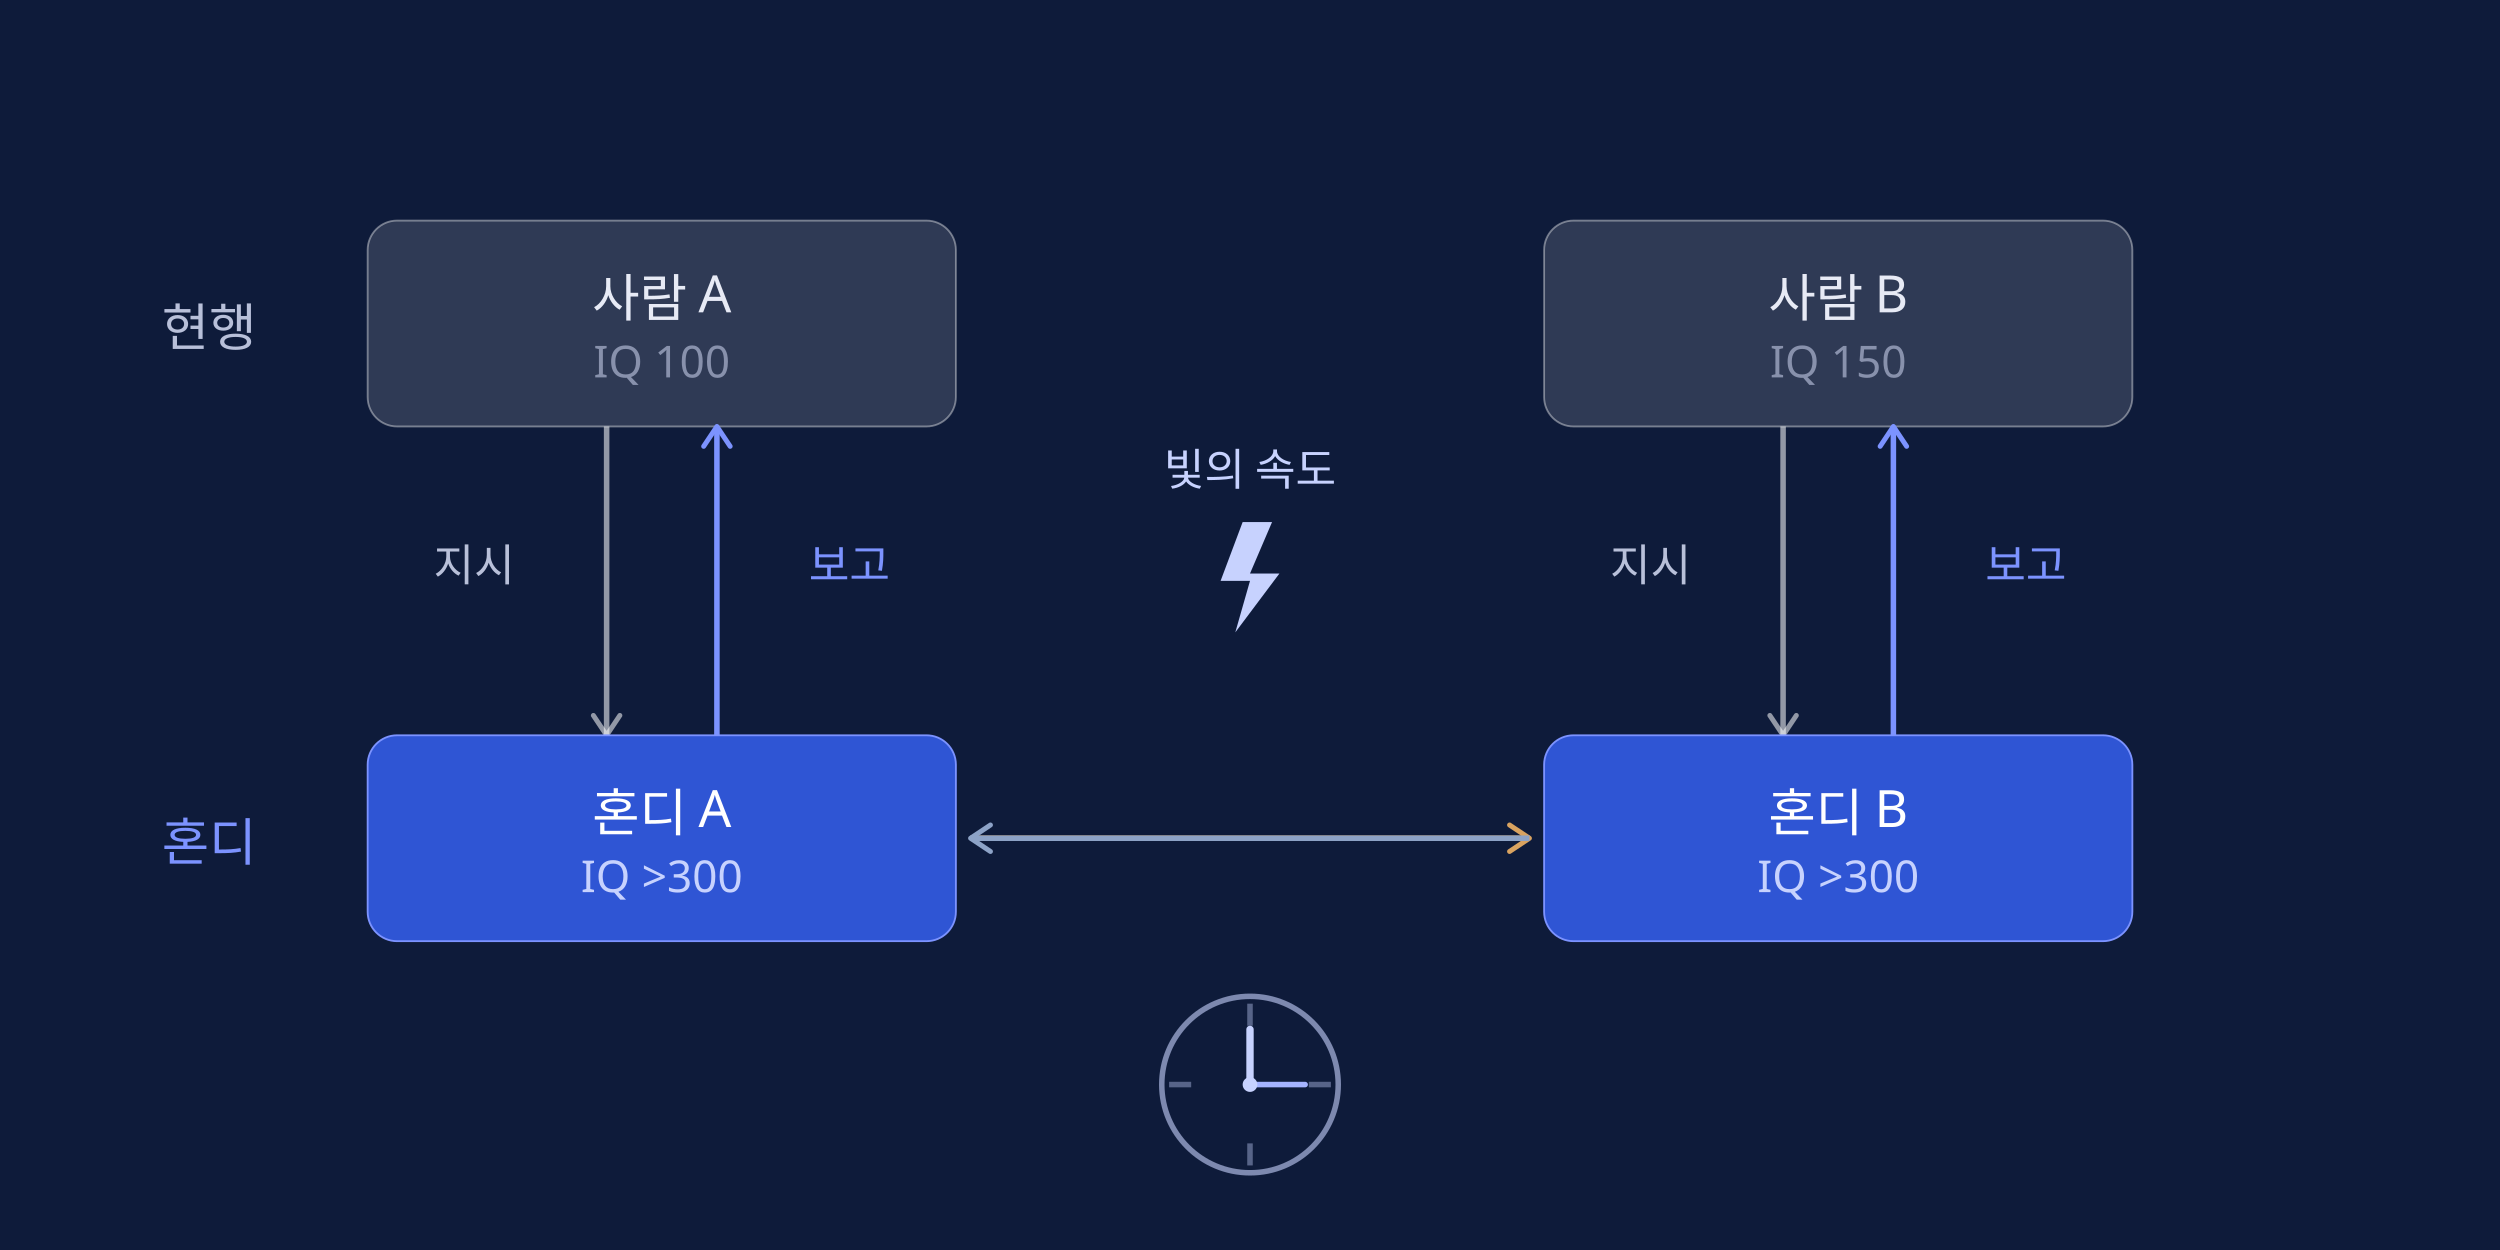
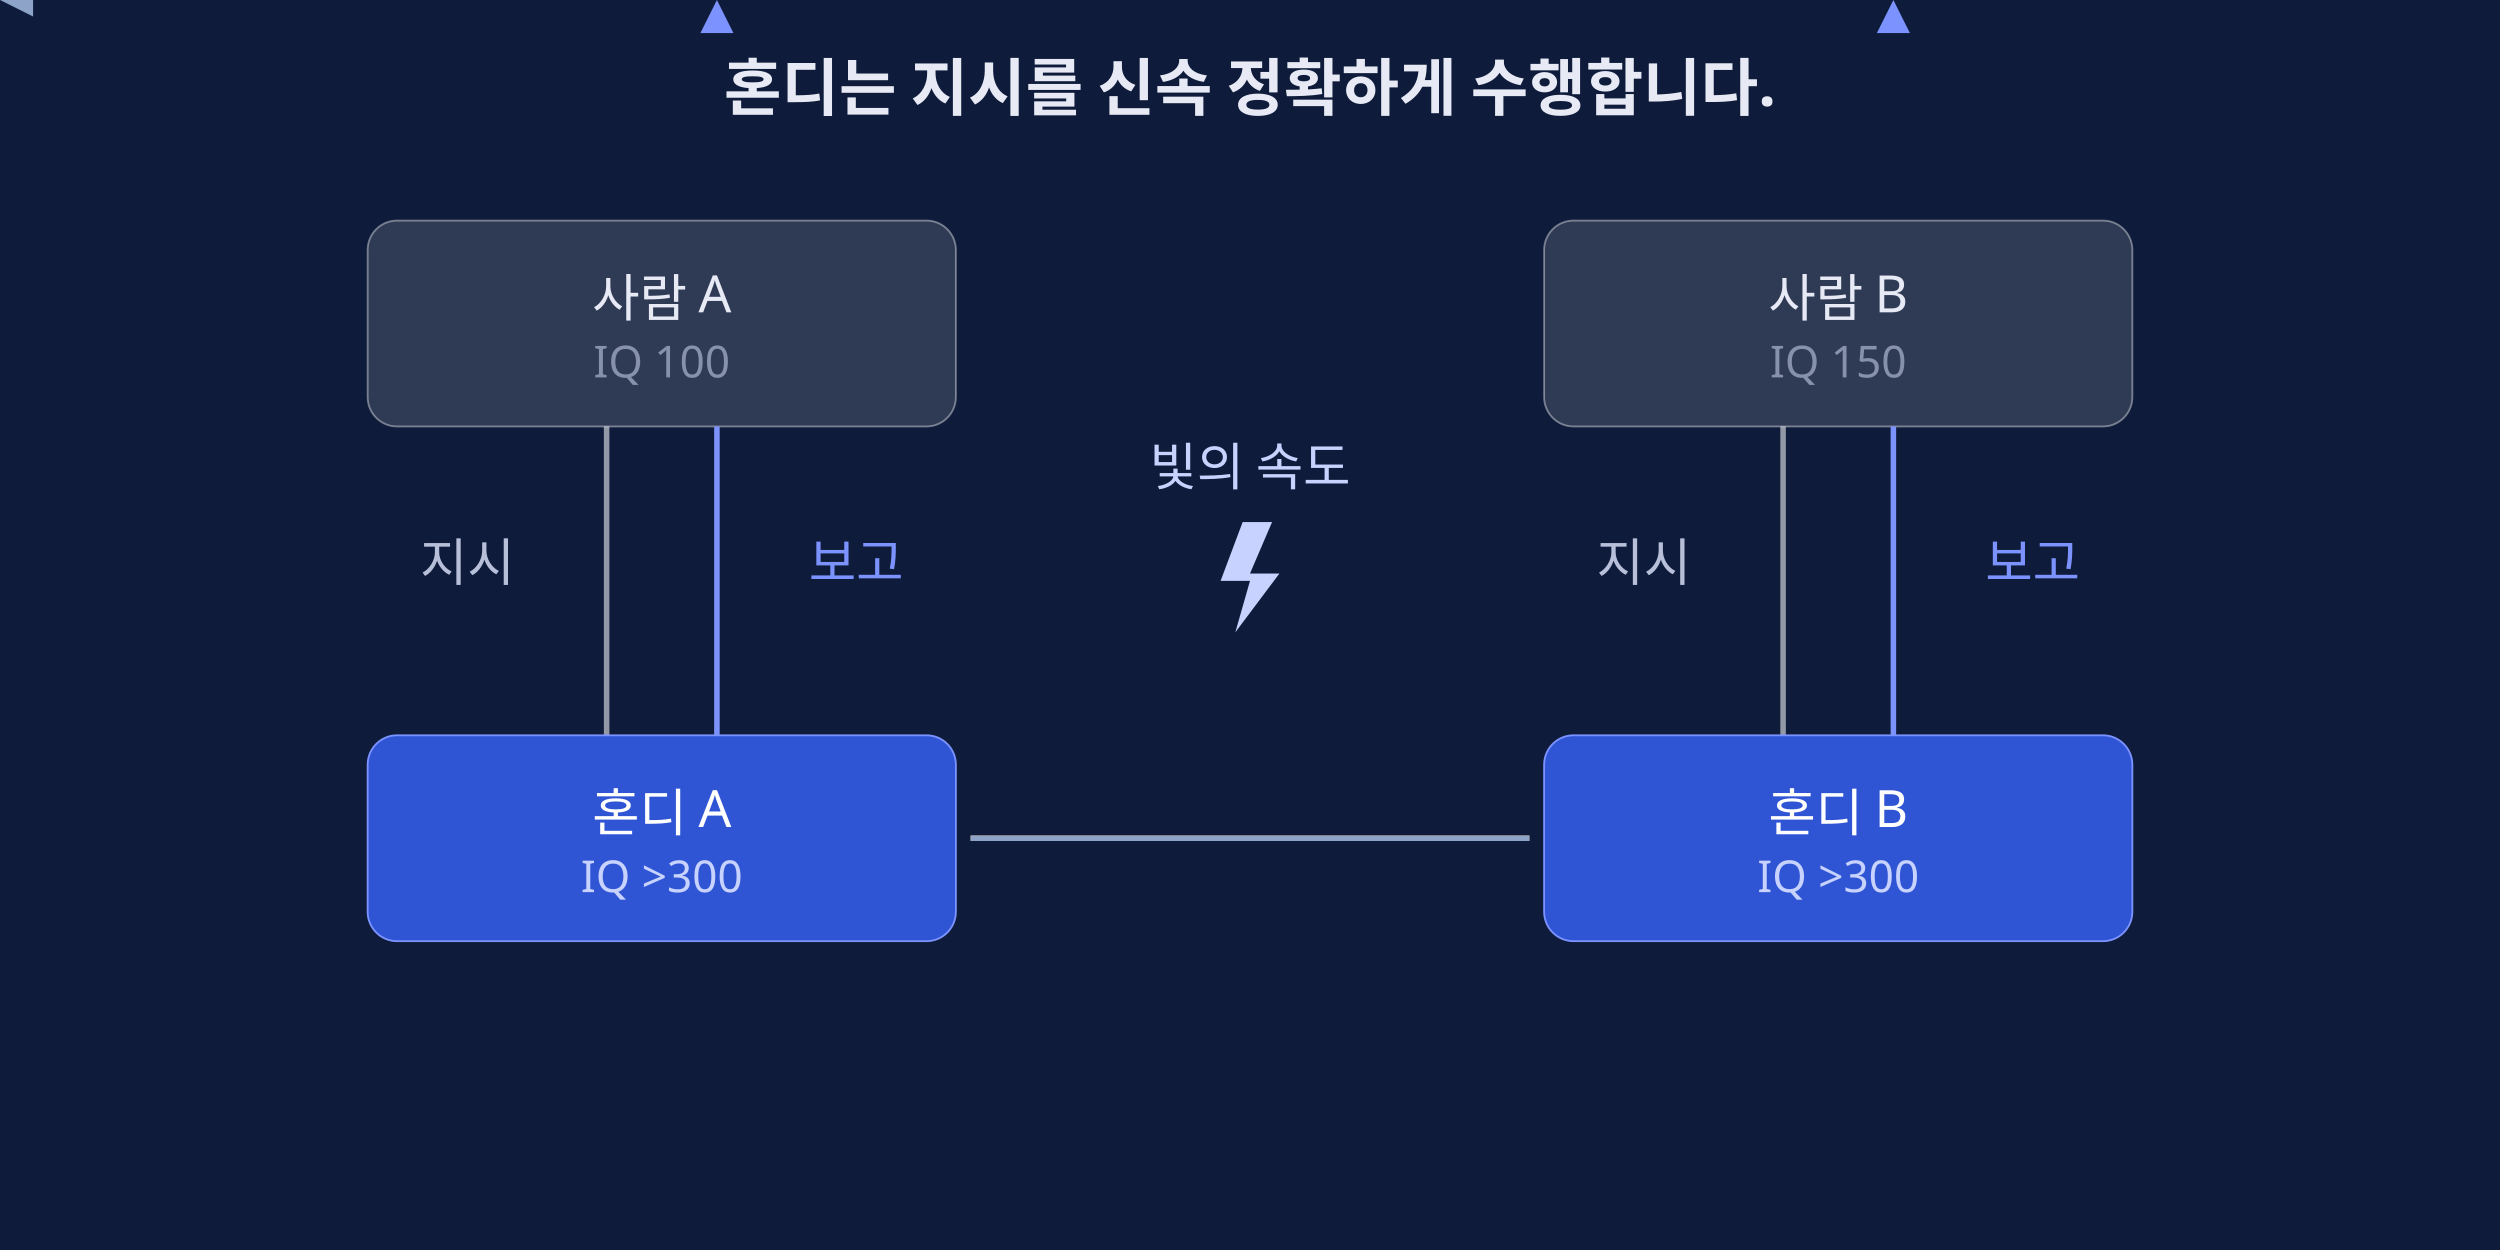
<svg xmlns="http://www.w3.org/2000/svg" width="680" height="340" viewBox="0 0 680 340" role="img">
  <style>
- .phase1{animation:showPhase1 6s ease-in-out infinite}
- .phase3{animation:showPhase3 6s ease-in-out infinite}
- .hondiAB{animation:showHondiAB 6s ease-in-out infinite}
- .hondiBA{animation:showHondiBA 6s ease-in-out infinite}
+ .phase1{animation:showPhase1 8s ease-in-out infinite}
+ .phase3{animation:showPhase3 8s ease-in-out infinite}
+ .hondiAB{animation:showHondiAB 8s ease-in-out infinite}
+ .hondiBA{animation:showHondiBA 8s ease-in-out infinite}
@keyframes showPhase1{0%{opacity:1}28%{opacity:1}33%{opacity:0}97%{opacity:0}100%{opacity:1}}
@keyframes showHondiAB{0%{opacity:0}33%{opacity:0}35%{opacity:1}45%{opacity:1}48%{opacity:0}100%{opacity:0}}
@keyframes showHondiBA{0%{opacity:0}48%{opacity:0}50%{opacity:1}60%{opacity:1}63%{opacity:0}100%{opacity:0}}
@keyframes showPhase3{0%{opacity:0}65%{opacity:0}70%{opacity:1}93%{opacity:1}97%{opacity:0}100%{opacity:0}}
- .hourhand2{transform-box:view-box;transform-origin:340px 295px;animation:hourspin2 1.2s linear infinite}
- .minhand2{transform-box:view-box;transform-origin:340px 295px;animation:minspin2 0.4s linear infinite}
- @keyframes hourspin2{to{transform:rotate(360deg)}}
- @keyframes minspin2{to{transform:rotate(360deg)}}
+ 
+ .drawInstruct{stroke-dasharray:84;animation:drawInstructY 8s ease-in-out infinite}
+ @keyframes drawInstructY{0%{stroke-dashoffset:84}25%{stroke-dashoffset:0}33%{stroke-dashoffset:0}34%{stroke-dashoffset:84}100%{stroke-dashoffset:84}}
+ .moveInstructY{transform-box:view-box;transform-origin:0 0;animation:moveInstructY 8s ease-in-out infinite}
+ @keyframes moveInstructY{0%{transform:translateY(116px)}25%{transform:translateY(200px)}33%{transform:translateY(200px)}34%{transform:translateY(116px)}100%{transform:translateY(116px)}}
+ 
+ .drawReport{stroke-dasharray:84;animation:drawReportY 8s ease-in-out infinite}
+ @keyframes drawReportY{0%{stroke-dashoffset:84}70%{stroke-dashoffset:84}90%{stroke-dashoffset:0}97%{stroke-dashoffset:0}98%{stroke-dashoffset:84}100%{stroke-dashoffset:84}}
+ .moveReportY{transform-box:view-box;transform-origin:0 0;animation:moveReportY 8s ease-in-out infinite}
+ @keyframes moveReportY{0%{transform:translateY(200px)}70%{transform:translateY(200px)}90%{transform:translateY(116px)}97%{transform:translateY(116px)}98%{transform:translateY(200px)}100%{transform:translateY(200px)}}
+ 
+ .drawHondiAB{stroke-dasharray:152;animation:drawHondiAB 8s ease-in-out infinite}
+ @keyframes drawHondiAB{0%{stroke-dashoffset:152}33%{stroke-dashoffset:152}35%{stroke-dashoffset:152}45%{stroke-dashoffset:0}48%{stroke-dashoffset:0}49%{stroke-dashoffset:152}100%{stroke-dashoffset:152}}
+ .moveHondiAB{transform-box:view-box;transform-origin:0 0;animation:moveHondiAB 8s ease-in-out infinite}
+ @keyframes moveHondiAB{0%{transform:translate(264px,228px)}33%{transform:translate(264px,228px)}35%{transform:translate(264px,228px)}45%{transform:translate(416px,228px)}48%{transform:translate(416px,228px)}49%{transform:translate(264px,228px)}100%{transform:translate(264px,228px)}}
+ 
+ .drawHondiBA{stroke-dasharray:152;animation:drawHondiBA 8s ease-in-out infinite}
+ @keyframes drawHondiBA{0%{stroke-dashoffset:152}50%{stroke-dashoffset:152}58%{stroke-dashoffset:0}63%{stroke-dashoffset:0}64%{stroke-dashoffset:152}100%{stroke-dashoffset:152}}
+ .moveHondiBA{transform-box:view-box;transform-origin:0 0;animation:moveHondiBA 8s ease-in-out infinite}
+ @keyframes moveHondiBA{0%{transform:translate(416px,228px)}50%{transform:translate(416px,228px)}58%{transform:translate(264px,228px)}63%{transform:translate(264px,228px)}64%{transform:translate(416px,228px)}100%{transform:translate(416px,228px)}}
+ 
@media (prefers-reduced-motion: reduce){
.phase1{animation:none;opacity:1}
.phase3{animation:none;opacity:0}
.hondiAB{animation:none;opacity:0}
.hondiBA{animation:none;opacity:0}
- .hourhand2,.minhand2{animation:none}
+ .drawInstruct{animation:none;stroke-dashoffset:0}
+ .moveInstructY{animation:none;transform:translateY(200px)}
+ .drawReport,.moveReportY,.drawHondiAB,.moveHondiAB,.drawHondiBA,.moveHondiBA{animation:none}
}
</style>
-   <defs>
-     <marker id="arrow2" viewBox="0 0 10 10" refX="8" refY="5" markerWidth="6" markerHeight="6" orient="auto-start-reverse">
-       <path d="M2 1L8 5L2 9" fill="none" stroke="context-stroke" stroke-width="1.5" stroke-linecap="round" stroke-linejoin="round" />
-     </marker>
-   </defs>
  <rect x="0" y="0" width="680" height="340" fill="#0E1B3A" />
-   <text x="44" y="88" text-anchor="start" dominant-baseline="central" font-size="14" font-weight="500" fill="#B8C0D9" font-family="sans-serif">현행</text>
-   <text x="44" y="228" text-anchor="start" dominant-baseline="central" font-size="14" font-weight="500" fill="#7C93FF" font-family="sans-serif">혼디</text>
+   <text x="340" y="30" text-anchor="middle" font-size="17" font-weight="600" fill="#E7EAF5" font-family="sans-serif">혼디는 지시를 신속 정확하게 수행합니다.</text>
  <rect x="100" y="60" width="160" height="56" rx="8" fill="rgba(255,255,255,0.14)" stroke="rgba(255,255,255,0.4)" stroke-width="0.5" />
  <text x="180" y="80" text-anchor="middle" dominant-baseline="central" font-size="14" font-weight="500" fill="#E7EAF5" font-family="sans-serif">사람 A</text>
  <text x="180" y="98" text-anchor="middle" dominant-baseline="central" font-size="12" fill="#8891AC" font-family="sans-serif">IQ 100</text>
  <rect x="420" y="60" width="160" height="56" rx="8" fill="rgba(255,255,255,0.14)" stroke="rgba(255,255,255,0.4)" stroke-width="0.5" />
  <text x="500" y="80" text-anchor="middle" dominant-baseline="central" font-size="14" font-weight="500" fill="#E7EAF5" font-family="sans-serif">사람 B</text>
  <text x="500" y="98" text-anchor="middle" dominant-baseline="central" font-size="12" fill="#8891AC" font-family="sans-serif">IQ 150</text>
  <g class="phase1">
-     <line x1="165" y1="116" x2="165" y2="200" stroke="rgba(255,255,255,0.55)" stroke-width="1.5" marker-end="url(#arrow2)" />
-     <text x="140" y="158" text-anchor="end" font-size="12" fill="#B8C0D9" font-family="sans-serif">지시</text>
-     <line x1="485" y1="116" x2="485" y2="200" stroke="rgba(255,255,255,0.55)" stroke-width="1.5" marker-end="url(#arrow2)" />
-     <text x="460" y="158" text-anchor="end" font-size="12" fill="#B8C0D9" font-family="sans-serif">지시</text>
+     <line class="drawInstruct" x1="165" y1="116" x2="165" y2="200" stroke="rgba(255,255,255,0.55)" stroke-width="1.5" />
+     <g transform="translate(165,0)">
+       <path class="moveInstructY" d="M-4.5,-9 L0,0 L4.5,-9 Z" fill="rgba(255,255,255,0.65)" />
+     </g>
+     <text x="140" y="158" text-anchor="end" font-size="14" fill="#B8C0D9" font-family="sans-serif">지시</text>
+     <line class="drawInstruct" x1="485" y1="116" x2="485" y2="200" stroke="rgba(255,255,255,0.55)" stroke-width="1.5" />
+     <g transform="translate(485,0)">
+       <path class="moveInstructY" d="M-4.5,-9 L0,0 L4.5,-9 Z" fill="rgba(255,255,255,0.65)" />
+     </g>
+     <text x="460" y="158" text-anchor="end" font-size="14" fill="#B8C0D9" font-family="sans-serif">지시</text>
  </g>
  <rect x="100" y="200" width="160" height="56" rx="8" fill="#2F55D4" stroke="#7C93FF" stroke-width="0.5" />
  <text x="180" y="220" text-anchor="middle" dominant-baseline="central" font-size="14" font-weight="500" fill="#FFFFFF" font-family="sans-serif">혼디 A</text>
  <text x="180" y="238" text-anchor="middle" dominant-baseline="central" font-size="12" fill="#C7D2FE" font-family="sans-serif">IQ &gt;300</text>
  <rect x="420" y="200" width="160" height="56" rx="8" fill="#2F55D4" stroke="#7C93FF" stroke-width="0.5" />
  <text x="500" y="220" text-anchor="middle" dominant-baseline="central" font-size="14" font-weight="500" fill="#FFFFFF" font-family="sans-serif">혼디 B</text>
  <text x="500" y="238" text-anchor="middle" dominant-baseline="central" font-size="12" fill="#C7D2FE" font-family="sans-serif">IQ &gt;300</text>
  <path d="M338,142 L346,142 L340,156 L348,156 L336,172 L340,158 L332,158 Z" fill="#C7D2FE" />
-   <text x="340" y="132" text-anchor="middle" font-size="12" fill="#C7D2FE" font-family="sans-serif">빛의 속도</text>
-   <line class="hondiAB" x1="264" y1="228" x2="416" y2="228" stroke="#D9A360" stroke-width="1.5" marker-end="url(#arrow2)" />
-   <line class="hondiBA" x1="416" y1="228" x2="264" y2="228" stroke="#8DA3C7" stroke-width="1.5" marker-end="url(#arrow2)" />
+   <text x="340" y="132" text-anchor="middle" font-size="14" fill="#C7D2FE" font-family="sans-serif">빛의 속도</text>
+   <line class="drawHondiAB" x1="264" y1="228" x2="416" y2="228" stroke="#D9A360" stroke-width="1.5" />
+   <path class="moveHondiAB" d="M-9,-4.5 L0,0 L-9,4.5 Z" fill="#D9A360" />
+   <line class="drawHondiBA" x1="416" y1="228" x2="264" y2="228" stroke="#8DA3C7" stroke-width="1.5" />
+   <path class="moveHondiBA" d="M9,-4.5 L0,0 L9,4.5 Z" fill="#8DA3C7" />
  <g class="phase3">
-     <line x1="195" y1="200" x2="195" y2="116" stroke="#7C93FF" stroke-width="1.5" marker-end="url(#arrow2)" />
-     <text x="220" y="158" text-anchor="start" font-size="12" fill="#7C93FF" font-family="sans-serif">보고</text>
-     <line x1="515" y1="200" x2="515" y2="116" stroke="#7C93FF" stroke-width="1.5" marker-end="url(#arrow2)" />
-     <text x="540" y="158" text-anchor="start" font-size="12" fill="#7C93FF" font-family="sans-serif">보고</text>
+     <line class="drawReport" x1="195" y1="200" x2="195" y2="116" stroke="#7C93FF" stroke-width="1.5" />
+     <g transform="translate(195,0)">
+       <path class="moveReportY" d="M-4.5,9 L0,0 L4.5,9 Z" fill="#7C93FF" />
+     </g>
+     <text x="220" y="158" text-anchor="start" font-size="14" fill="#7C93FF" font-family="sans-serif">보고</text>
+     <line class="drawReport" x1="515" y1="200" x2="515" y2="116" stroke="#7C93FF" stroke-width="1.5" />
+     <g transform="translate(515,0)">
+       <path class="moveReportY" d="M-4.5,9 L0,0 L4.5,9 Z" fill="#7C93FF" />
+     </g>
+     <text x="540" y="158" text-anchor="start" font-size="14" fill="#7C93FF" font-family="sans-serif">보고</text>
  </g>
-   <circle cx="340" cy="295" r="24" fill="none" stroke="rgba(199,210,254,0.6)" stroke-width="1.5" />
-   <line x1="340" y1="273" x2="340" y2="279" stroke="rgba(199,210,254,0.4)" stroke-width="1.5" />
-   <line x1="340" y1="311" x2="340" y2="317" stroke="rgba(199,210,254,0.4)" stroke-width="1.5" />
-   <line x1="318" y1="295" x2="324" y2="295" stroke="rgba(199,210,254,0.4)" stroke-width="1.5" />
-   <line x1="356" y1="295" x2="362" y2="295" stroke="rgba(199,210,254,0.4)" stroke-width="1.5" />
-   <line class="hourhand2" x1="340" y1="295" x2="340" y2="280" stroke="#C7D2FE" stroke-width="2" stroke-linecap="round" />
-   <line class="minhand2" x1="340" y1="295" x2="355" y2="295" stroke="#A5B4FF" stroke-width="1.5" stroke-linecap="round" />
-   <circle cx="340" cy="295" r="2" fill="#C7D2FE" />
</svg>
